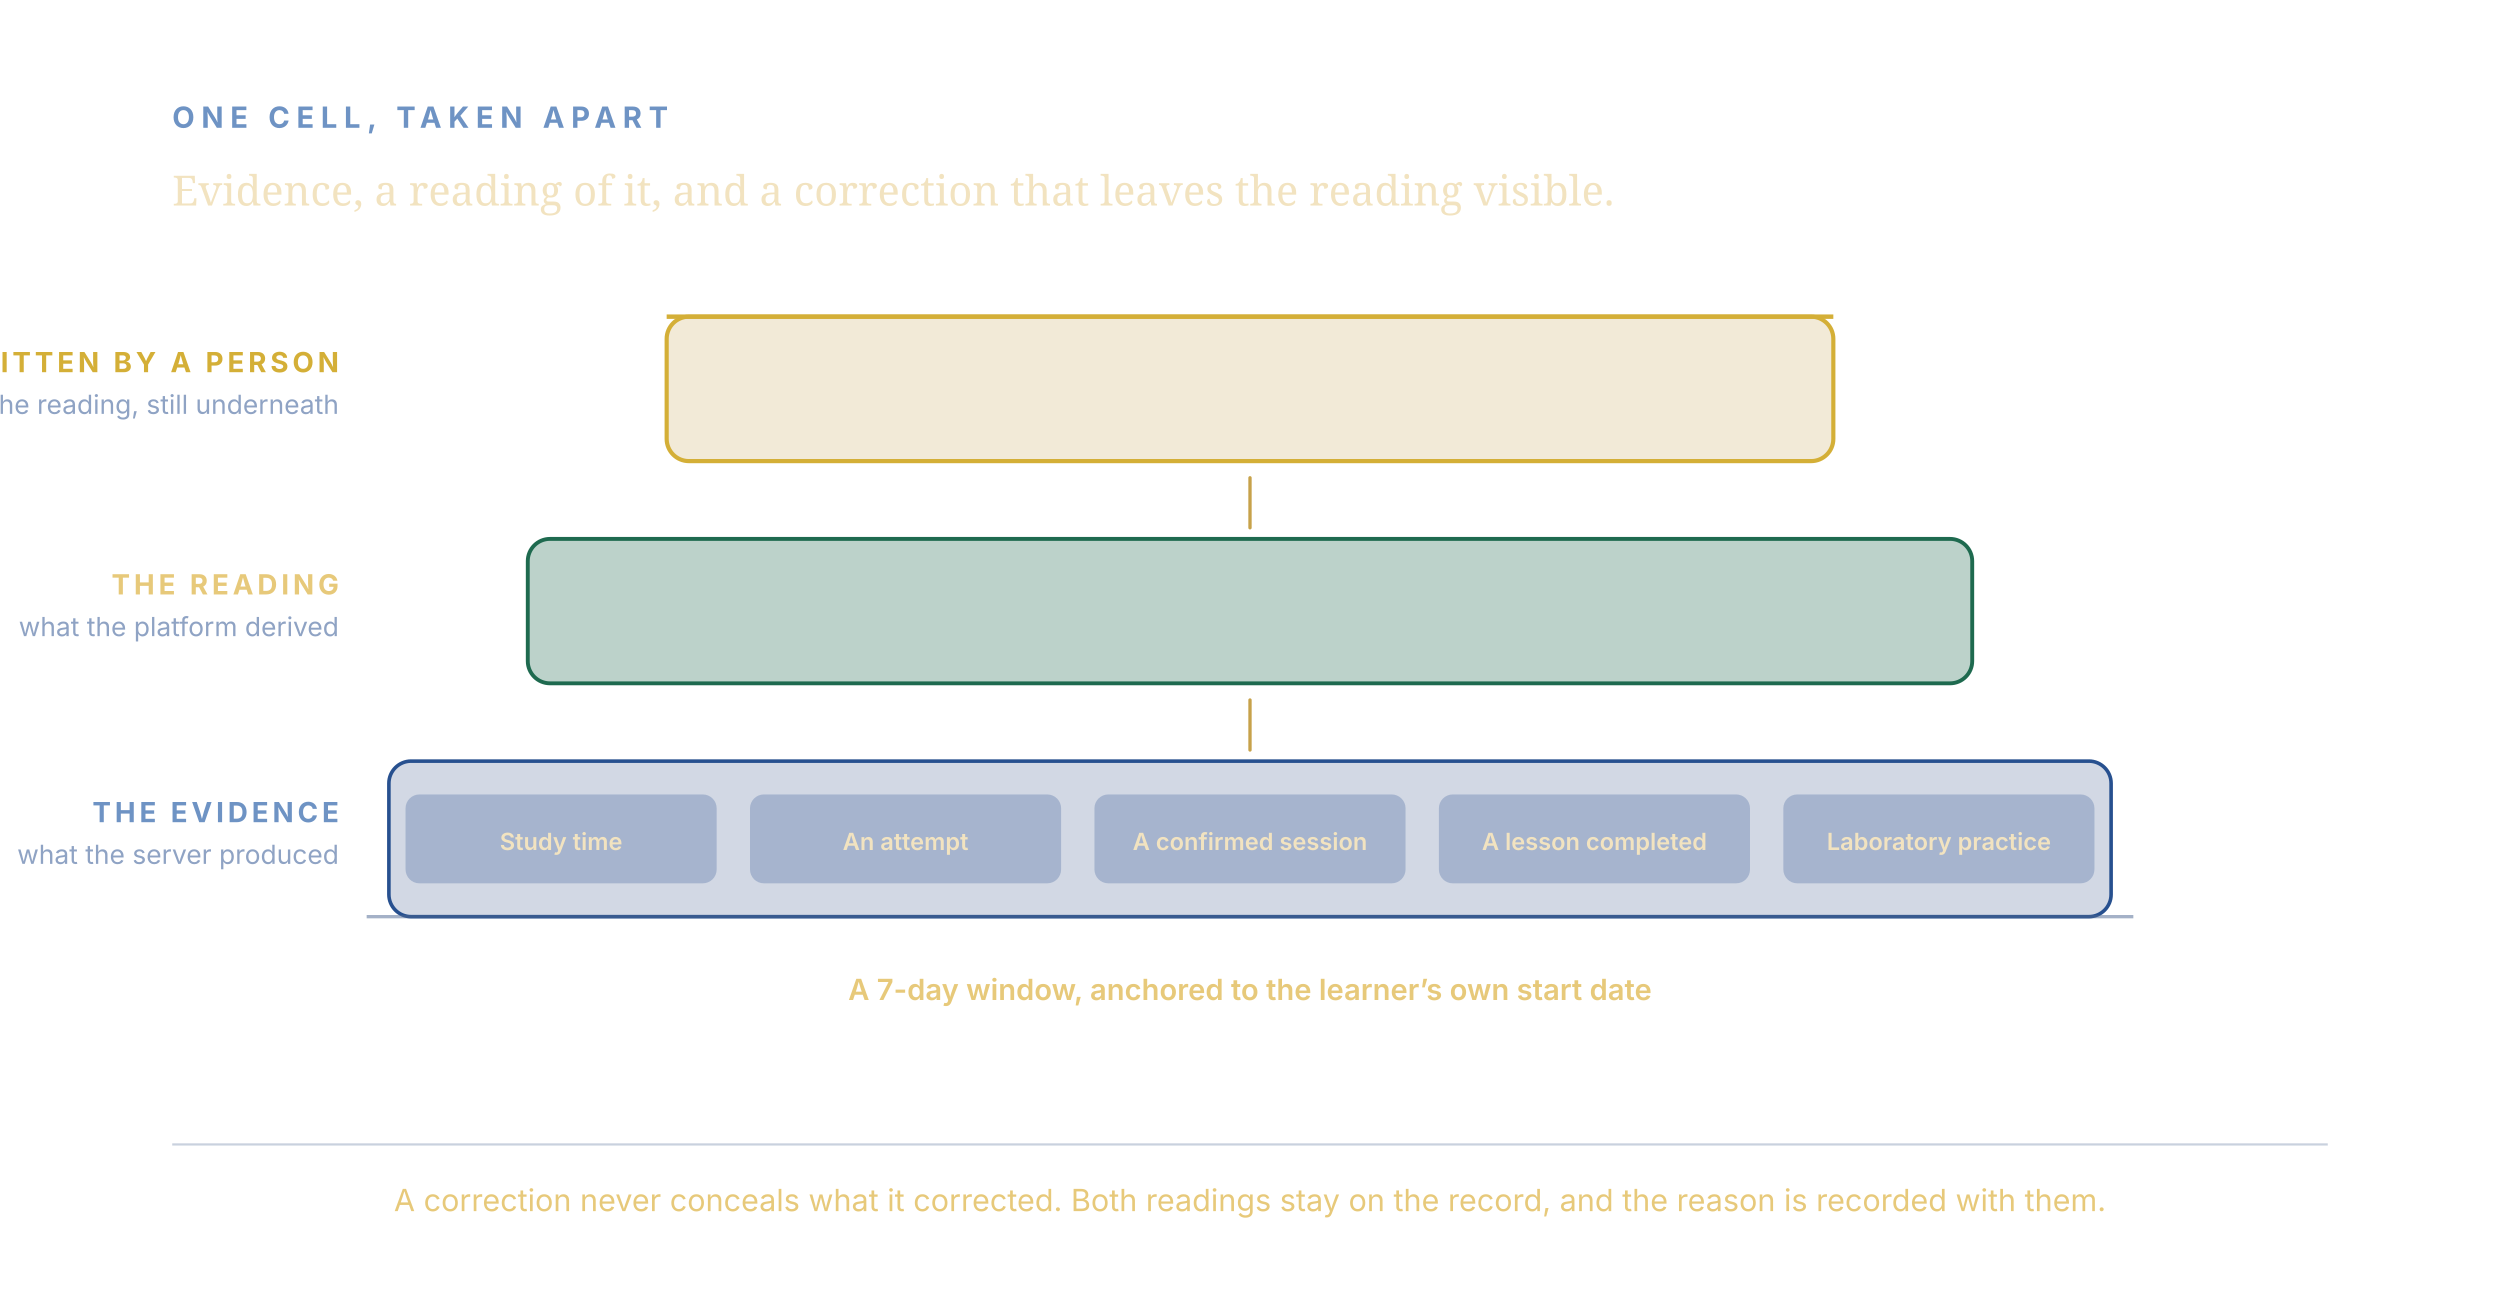
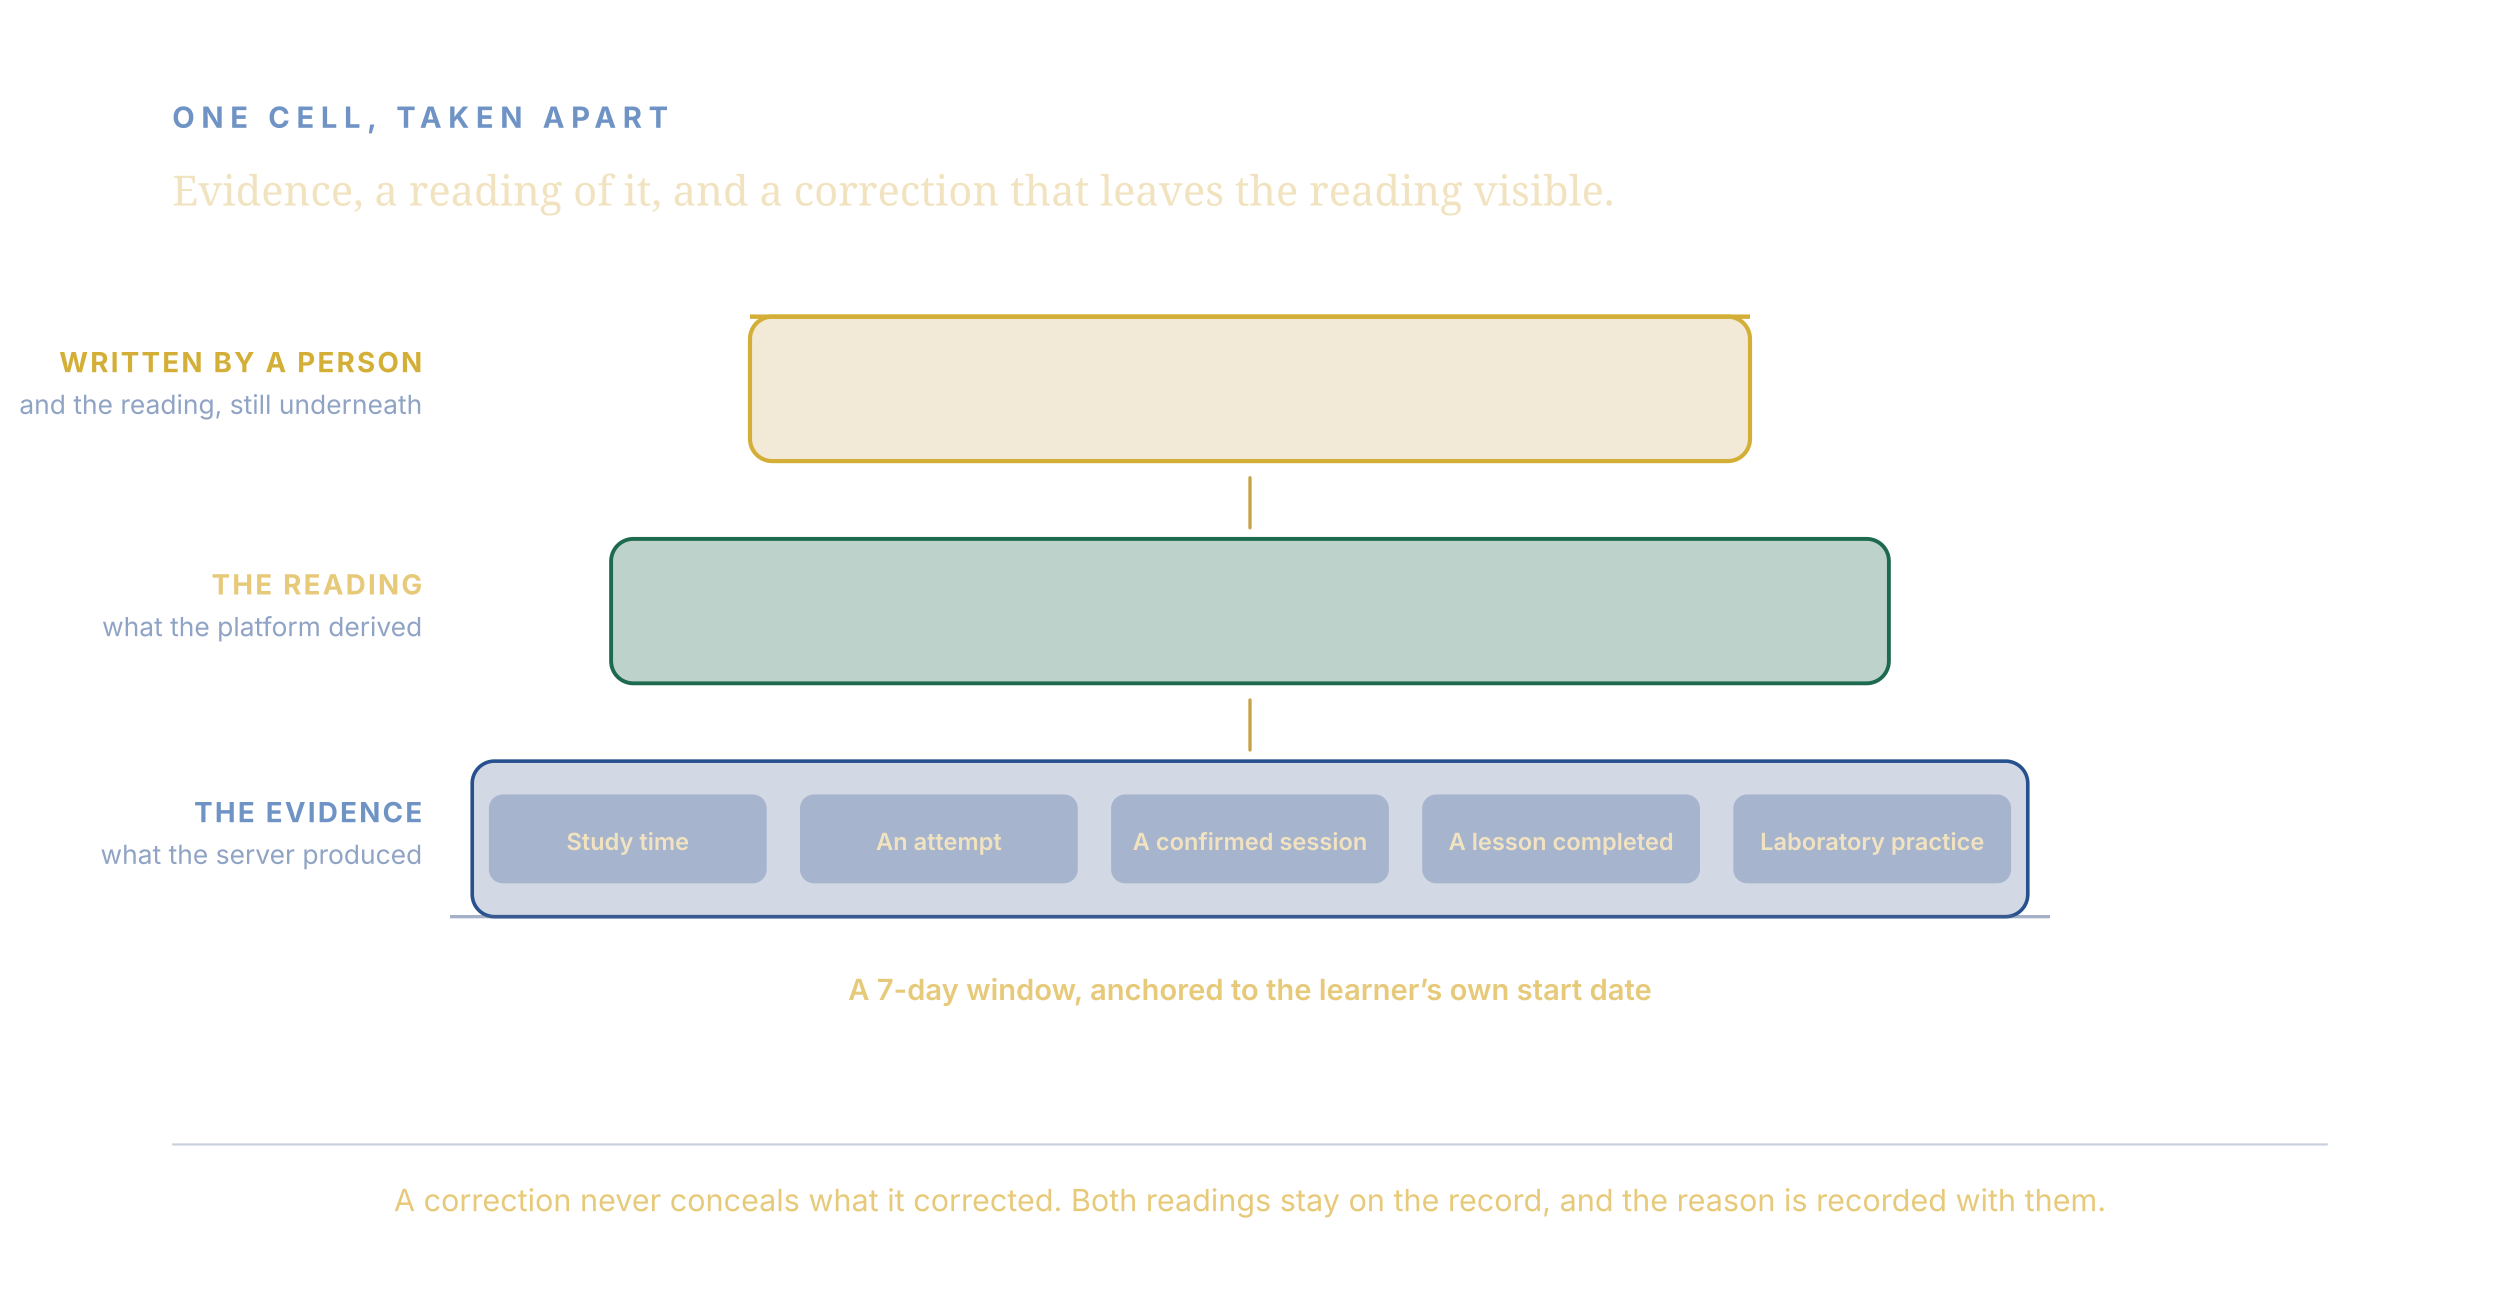
<svg xmlns="http://www.w3.org/2000/svg" viewBox="0 0 900 470" width="900" height="470" data-diagram="one-cell" role="img" lang="en" direction="ltr" aria-labelledby="one-cell-title one-cell-desc">
  <text x="62.0" y="46.0" text-anchor="start" font-family="Inter, sans-serif" font-size="10.5" font-weight="700" letter-spacing="2.4" fill="#6E93C4">ONE CELL, TAKEN APART</text>
  <text x="62.0" y="74.0" text-anchor="start" font-family="'EB Garamond', Georgia, serif" font-size="15" fill="#F2E3C0">Evidence, a reading of it, and a correction that leaves the reading visible.</text>
-   <rect data-pop="" x="140.0" y="274.0" width="620.0" height="56" rx="8" fill="#1F3D7A" fill-opacity="0.2" stroke="#27508F" stroke-width="1.3" />
-   <text data-pop="" x="122.0" y="296.0" text-anchor="end" font-family="Inter, sans-serif" font-size="10" font-weight="700" letter-spacing="1.4" fill="#6E93C4">THE EVIDENCE</text>
-   <text data-pop="" x="122.0" y="311.0" text-anchor="end" font-family="Inter, sans-serif" font-size="9.5" fill="#8FA3C4">what the server produced</text>
-   <rect data-pop="" x="146.0" y="286.0" width="112.0" height="32" rx="5" fill="#27508F" fill-opacity="0.26" />
-   <text data-pop="" x="202.0" y="306.0" text-anchor="middle" font-family="Inter, sans-serif" font-size="8.5" font-weight="600" fill="#F2E3C0">Study time</text>
-   <rect data-pop="" x="270.0" y="286.0" width="112.0" height="32" rx="5" fill="#27508F" fill-opacity="0.26" />
-   <text data-pop="" x="326.0" y="306.0" text-anchor="middle" font-family="Inter, sans-serif" font-size="8.5" font-weight="600" fill="#F2E3C0">An attempt</text>
-   <rect data-pop="" x="394.0" y="286.0" width="112.0" height="32" rx="5" fill="#27508F" fill-opacity="0.26" />
+   <rect data-pop="" x="170.0" y="274.0" width="560.0" height="56" rx="8" fill="#1F3D7A" fill-opacity="0.2" stroke="#27508F" stroke-width="1.3" />
+   <text data-pop="" x="152.0" y="296.0" text-anchor="end" font-family="Inter, sans-serif" font-size="10" font-weight="700" letter-spacing="0.8" fill="#6E93C4">THE EVIDENCE</text>
+   <text data-pop="" x="152.0" y="311.0" text-anchor="end" font-family="Inter, sans-serif" font-size="9.5" fill="#8FA3C4">what the server produced</text>
+   <rect data-pop="" x="176.0" y="286.0" width="100.0" height="32" rx="5" fill="#27508F" fill-opacity="0.26" />
+   <text data-pop="" x="226.0" y="306.0" text-anchor="middle" font-family="Inter, sans-serif" font-size="8.5" font-weight="600" fill="#F2E3C0">Study time</text>
+   <rect data-pop="" x="288.0" y="286.0" width="100.0" height="32" rx="5" fill="#27508F" fill-opacity="0.26" />
+   <text data-pop="" x="338.0" y="306.0" text-anchor="middle" font-family="Inter, sans-serif" font-size="8.5" font-weight="600" fill="#F2E3C0">An attempt</text>
+   <rect data-pop="" x="400.0" y="286.0" width="100.0" height="32" rx="5" fill="#27508F" fill-opacity="0.26" />
  <text data-pop="" x="450.0" y="306.0" text-anchor="middle" font-family="Inter, sans-serif" font-size="8.5" font-weight="600" fill="#F2E3C0">A confirmed session</text>
-   <rect data-pop="" x="518.0" y="286.0" width="112.0" height="32" rx="5" fill="#27508F" fill-opacity="0.26" />
-   <text data-pop="" x="574.0" y="306.0" text-anchor="middle" font-family="Inter, sans-serif" font-size="8.5" font-weight="600" fill="#F2E3C0">A lesson completed</text>
-   <rect data-pop="" x="642.0" y="286.0" width="112.0" height="32" rx="5" fill="#27508F" fill-opacity="0.26" />
-   <text data-pop="" x="698.0" y="306.0" text-anchor="middle" font-family="Inter, sans-serif" font-size="8.5" font-weight="600" fill="#F2E3C0">Laboratory practice</text>
-   <path d="M132.0 330.0L768.0 330.0" stroke="#4A6491" stroke-width="1.2" stroke-opacity="0.5" fill="none" />
+   <rect data-pop="" x="512.0" y="286.0" width="100.0" height="32" rx="5" fill="#27508F" fill-opacity="0.26" />
+   <text data-pop="" x="562.0" y="306.0" text-anchor="middle" font-family="Inter, sans-serif" font-size="8.5" font-weight="600" fill="#F2E3C0">A lesson completed</text>
+   <rect data-pop="" x="624.0" y="286.0" width="100.0" height="32" rx="5" fill="#27508F" fill-opacity="0.26" />
+   <text data-pop="" x="674.0" y="306.0" text-anchor="middle" font-family="Inter, sans-serif" font-size="8.5" font-weight="600" fill="#F2E3C0">Laboratory practice</text>
+   <path d="M162.0 330.0L738.0 330.0" stroke="#4A6491" stroke-width="1.2" stroke-opacity="0.5" fill="none" />
  <path data-draw="1100" d="M450.0 270.0L450.0 252.0" stroke="#C7A24A" stroke-width="1.2" stroke-linecap="round" fill="none" />
-   <rect data-pop="" x="190.0" y="194.0" width="520.0" height="52" rx="8" fill="#1E6A4F" fill-opacity="0.3" stroke="#1E6A4F" stroke-width="1.4" />
-   <text data-pop="" x="122.0" y="214.0" text-anchor="end" font-family="Inter, sans-serif" font-size="10" font-weight="700" letter-spacing="1.4" fill="#E7C97A">THE READING</text>
-   <text data-pop="" x="122.0" y="229.0" text-anchor="end" font-family="Inter, sans-serif" font-size="9.5" fill="#8FA3C4">what the platform derived</text>
+   <rect data-pop="" x="220.0" y="194.0" width="460.0" height="52" rx="8" fill="#1E6A4F" fill-opacity="0.3" stroke="#1E6A4F" stroke-width="1.4" />
+   <text data-pop="" x="152.0" y="214.0" text-anchor="end" font-family="Inter, sans-serif" font-size="10" font-weight="700" letter-spacing="0.8" fill="#E7C97A">THE READING</text>
+   <text data-pop="" x="152.0" y="229.0" text-anchor="end" font-family="Inter, sans-serif" font-size="9.5" fill="#8FA3C4">what the platform derived</text>
  <path data-draw="1300" d="M450.0 190.0L450.0 172.0" stroke="#C7A24A" stroke-width="1.2" stroke-linecap="round" fill="none" />
-   <rect data-pop="" x="240.0" y="114.0" width="420.0" height="52" rx="8" fill="#C7A24A" fill-opacity="0.22" stroke="#D4AF37" stroke-width="1.5" />
-   <path data-draw="1500" d="M240.0 114.0L660.0 114.0" stroke="#D4AF37" stroke-width="1.6" stroke-linecap="butt" fill="none" />
-   <text data-pop="" x="122.0" y="134.0" text-anchor="end" font-family="Inter, sans-serif" font-size="10" font-weight="700" letter-spacing="1.4" fill="#D4AF37">A STATE WRITTEN BY A PERSON</text>
-   <text data-pop="" x="122.0" y="149.0" text-anchor="end" font-family="Inter, sans-serif" font-size="9.5" fill="#8FA3C4">and the reading, still underneath</text>
+   <rect data-pop="" x="270.0" y="114.0" width="360.0" height="52" rx="8" fill="#C7A24A" fill-opacity="0.22" stroke="#D4AF37" stroke-width="1.5" />
+   <path data-draw="1500" d="M270.0 114.0L630.0 114.0" stroke="#D4AF37" stroke-width="1.6" stroke-linecap="butt" fill="none" />
+   <text data-pop="" x="152.0" y="134.0" text-anchor="end" font-family="Inter, sans-serif" font-size="10" font-weight="700" letter-spacing="0.8" fill="#D4AF37">WRITTEN BY A PERSON</text>
+   <text data-pop="" x="152.0" y="149.0" text-anchor="end" font-family="Inter, sans-serif" font-size="9.5" fill="#8FA3C4">and the reading, still underneath</text>
  <text data-pop="" x="450.0" y="360.0" text-anchor="middle" font-family="Inter, sans-serif" font-size="10.5" font-weight="600" fill="#E7C97A">A 7-day window, anchored to the learner’s own start date</text>
  <path d="M62.0 412.0L838.0 412.0" stroke="#4A6491" stroke-width="0.8" stroke-opacity="0.3" fill="none" />
  <text x="450.0" y="436.0" text-anchor="middle" font-family="Inter, sans-serif" font-size="11" fill="#E7C97A">A correction never conceals what it corrected. Both readings stay on the record, and the reason is recorded with them.</text>
</svg>
